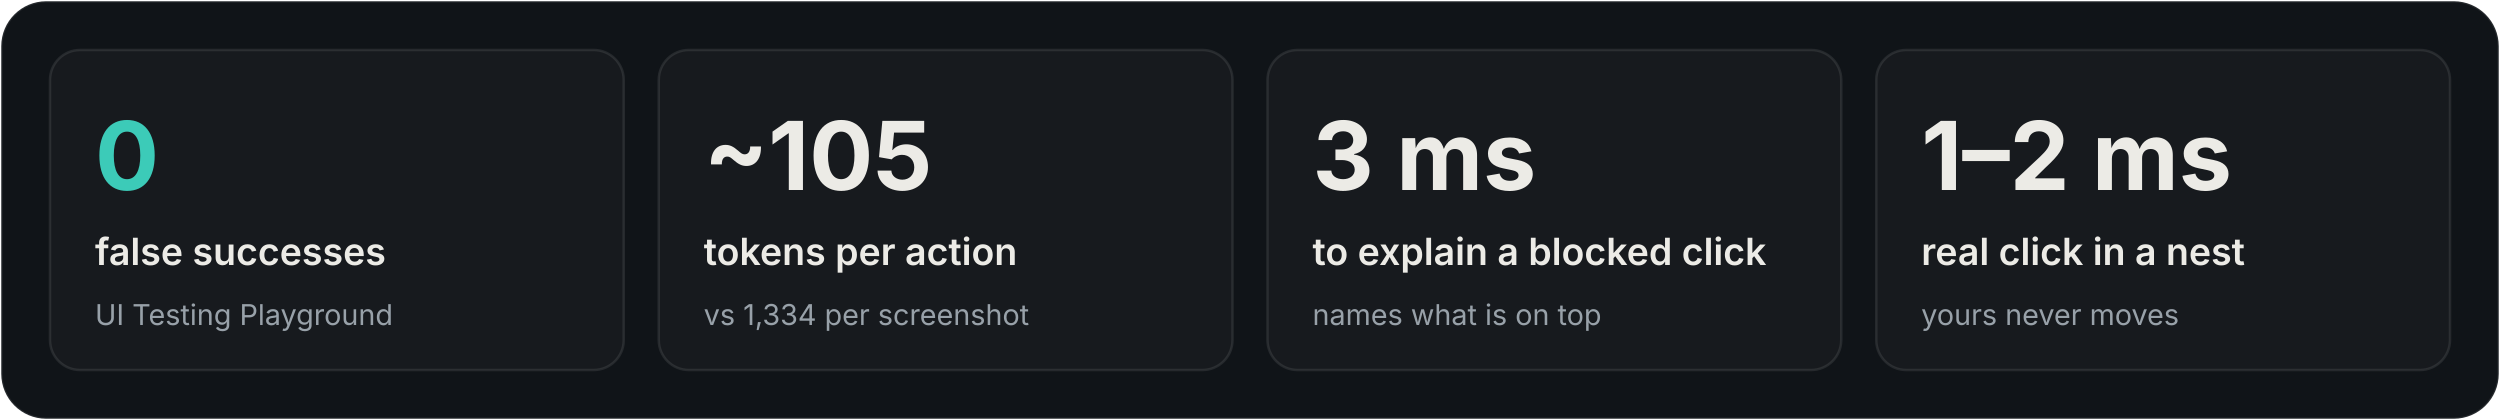
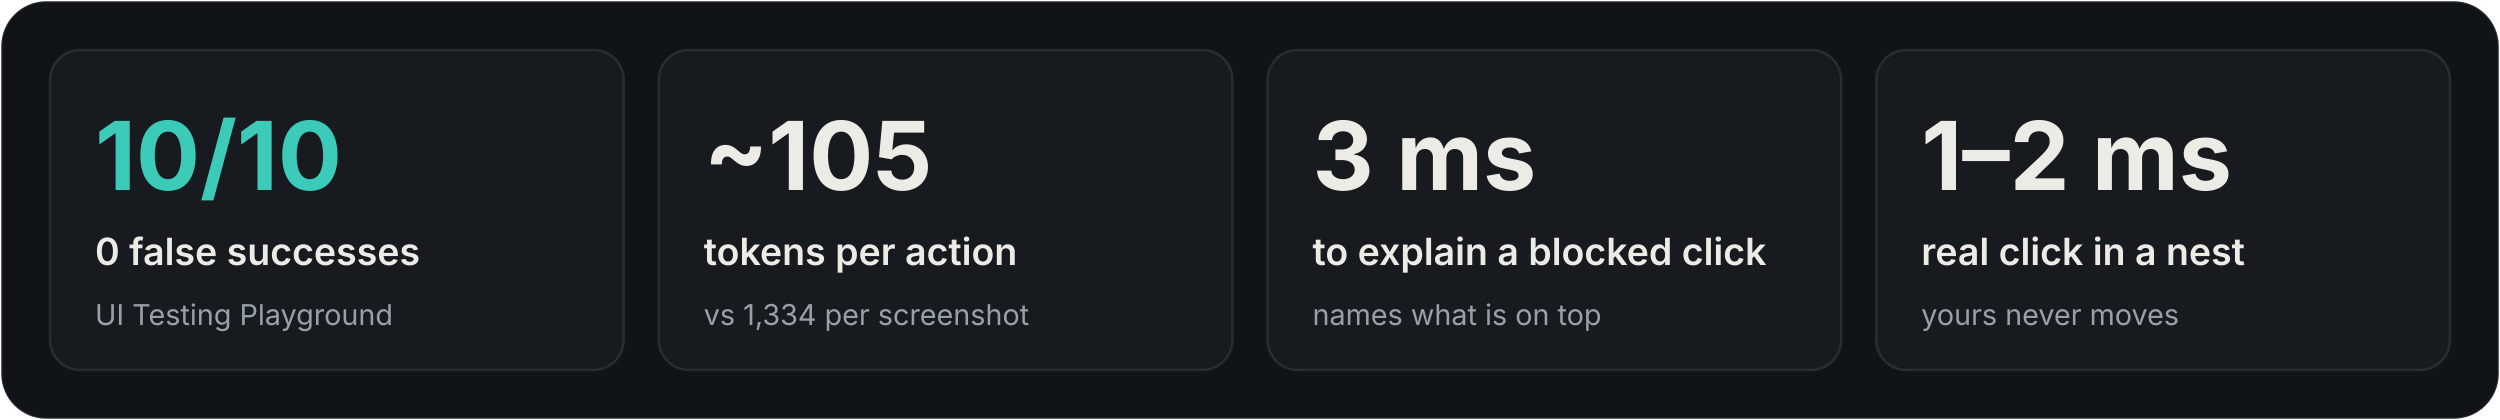
<svg xmlns="http://www.w3.org/2000/svg" viewBox="0 0 1000 168" width="1000" height="168" role="img">
  <rect x="0.5" y="0.5" width="999" height="167" rx="18" fill="#101418" stroke="rgba(255,255,255,0.09)" />
  <rect x="20.0" y="20" width="229.5" height="128" rx="12" fill="rgba(255,255,255,0.03)" stroke="rgba(255,255,255,0.09)" />
-   <text x="38.0" y="76" font-family="ui-sans-serif, -apple-system, 'Segoe UI', Inter, Helvetica, Arial, sans-serif" font-size="38" font-weight="700" fill="#3ccbb8" text-anchor="start">0</text>
-   <text x="38.0" y="106" font-family="ui-sans-serif, -apple-system, 'Segoe UI', Inter, Helvetica, Arial, sans-serif" font-size="15" font-weight="600" fill="#ecebe6" text-anchor="start">false successes</text>
+   <text x="38.0" y="76" font-family="ui-sans-serif, -apple-system, 'Segoe UI', Inter, Helvetica, Arial, sans-serif" font-size="38" font-weight="700" fill="#3ccbb8" text-anchor="start">10/10</text>
+   <text x="38.0" y="106" font-family="ui-sans-serif, -apple-system, 'Segoe UI', Inter, Helvetica, Arial, sans-serif" font-size="15" font-weight="600" fill="#ecebe6" text-anchor="start">0 false successes</text>
  <text x="38.0" y="130" font-family="ui-sans-serif, -apple-system, 'Segoe UI', Inter, Helvetica, Arial, sans-serif" font-size="11.5" font-weight="400" fill="#98a1a9" text-anchor="start">UI Testing Playground</text>
  <rect x="263.5" y="20" width="229.5" height="128" rx="12" fill="rgba(255,255,255,0.03)" stroke="rgba(255,255,255,0.09)" />
  <text x="281.5" y="76" font-family="ui-sans-serif, -apple-system, 'Segoe UI', Inter, Helvetica, Arial, sans-serif" font-size="38" font-weight="700" fill="#ecebe6" text-anchor="start">~105</text>
  <text x="281.5" y="106" font-family="ui-sans-serif, -apple-system, 'Segoe UI', Inter, Helvetica, Arial, sans-serif" font-size="15" font-weight="600" fill="#ecebe6" text-anchor="start">tokens per action</text>
  <text x="281.5" y="130" font-family="ui-sans-serif, -apple-system, 'Segoe UI', Inter, Helvetica, Arial, sans-serif" font-size="11.5" font-weight="400" fill="#98a1a9" text-anchor="start">vs 1,334 per screenshot</text>
  <rect x="507.0" y="20" width="229.5" height="128" rx="12" fill="rgba(255,255,255,0.03)" stroke="rgba(255,255,255,0.09)" />
  <text x="525.0" y="76" font-family="ui-sans-serif, -apple-system, 'Segoe UI', Inter, Helvetica, Arial, sans-serif" font-size="38" font-weight="700" fill="#ecebe6" text-anchor="start">3 ms</text>
  <text x="525.0" y="106" font-family="ui-sans-serif, -apple-system, 'Segoe UI', Inter, Helvetica, Arial, sans-serif" font-size="15" font-weight="600" fill="#ecebe6" text-anchor="start">to explain a blocked click</text>
  <text x="525.0" y="130" font-family="ui-sans-serif, -apple-system, 'Segoe UI', Inter, Helvetica, Arial, sans-serif" font-size="11.5" font-weight="400" fill="#98a1a9" text-anchor="start">names what is on top</text>
  <rect x="750.5" y="20" width="229.5" height="128" rx="12" fill="rgba(255,255,255,0.03)" stroke="rgba(255,255,255,0.09)" />
  <text x="768.5" y="76" font-family="ui-sans-serif, -apple-system, 'Segoe UI', Inter, Helvetica, Arial, sans-serif" font-size="38" font-weight="700" fill="#ecebe6" text-anchor="start">1–2 ms</text>
  <text x="768.5" y="106" font-family="ui-sans-serif, -apple-system, 'Segoe UI', Inter, Helvetica, Arial, sans-serif" font-size="15" font-weight="600" fill="#ecebe6" text-anchor="start">real click in a nest</text>
  <text x="768.5" y="130" font-family="ui-sans-serif, -apple-system, 'Segoe UI', Inter, Helvetica, Arial, sans-serif" font-size="11.5" font-weight="400" fill="#98a1a9" text-anchor="start">yours never moves</text>
</svg>
